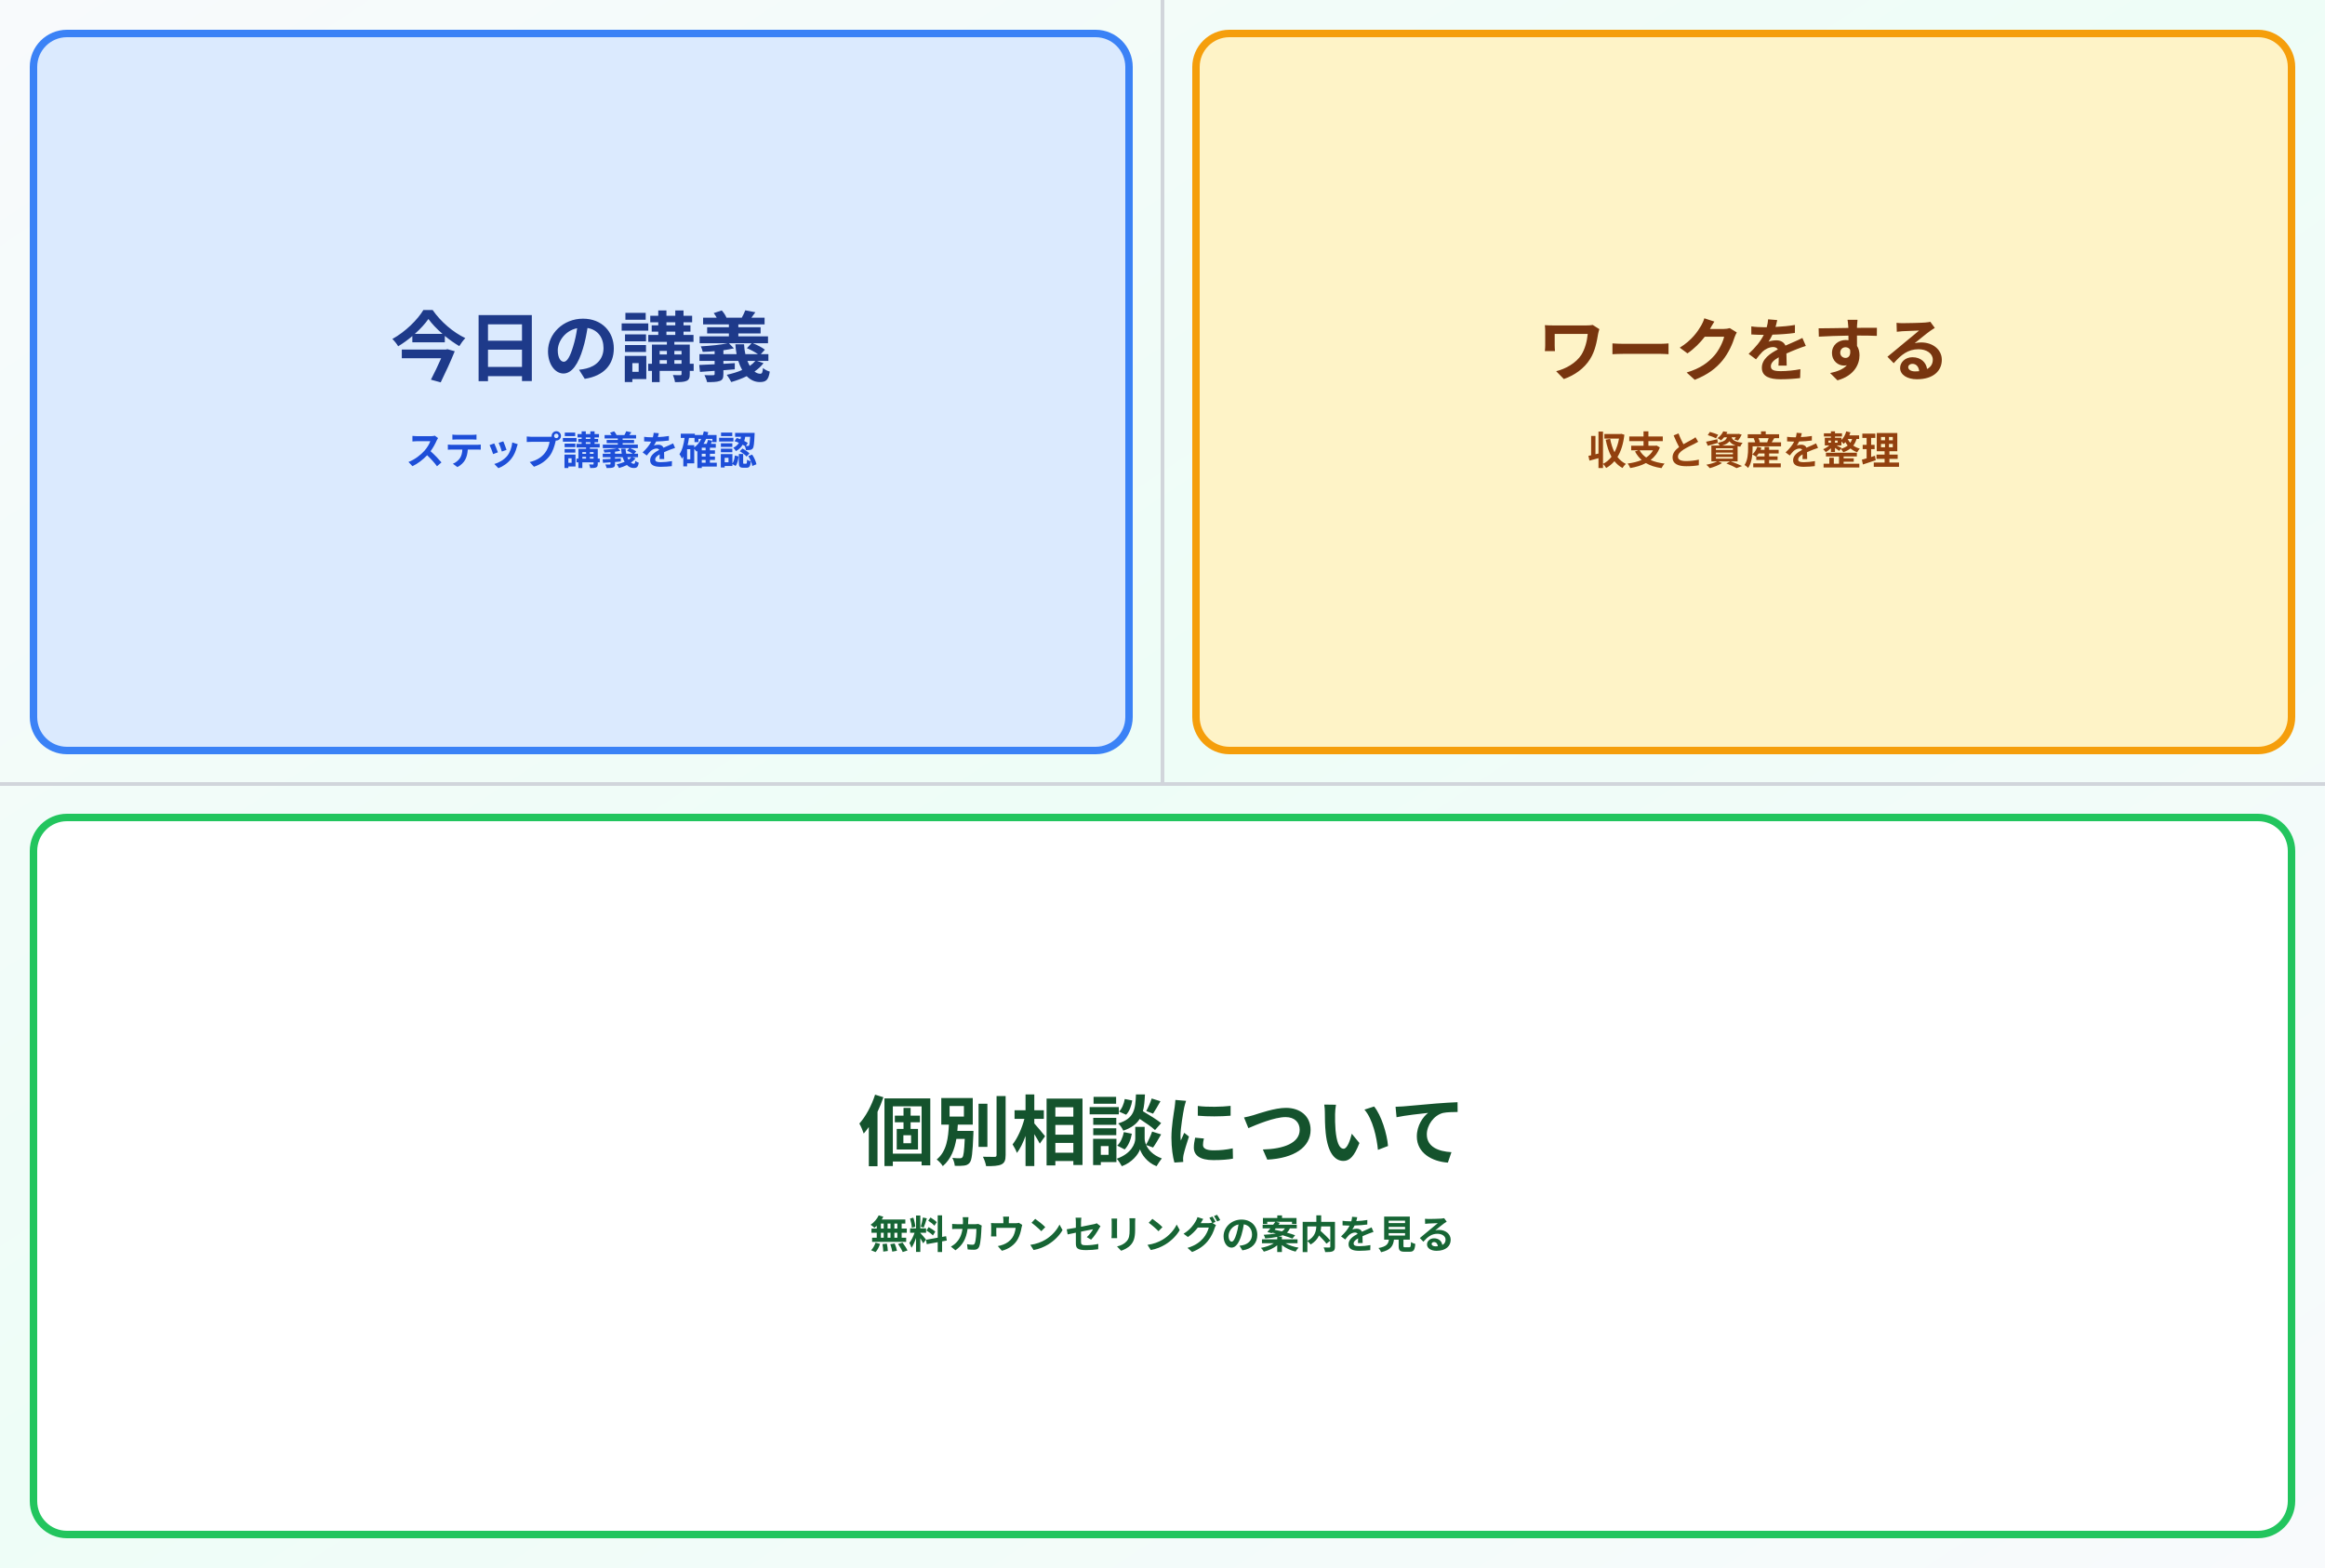
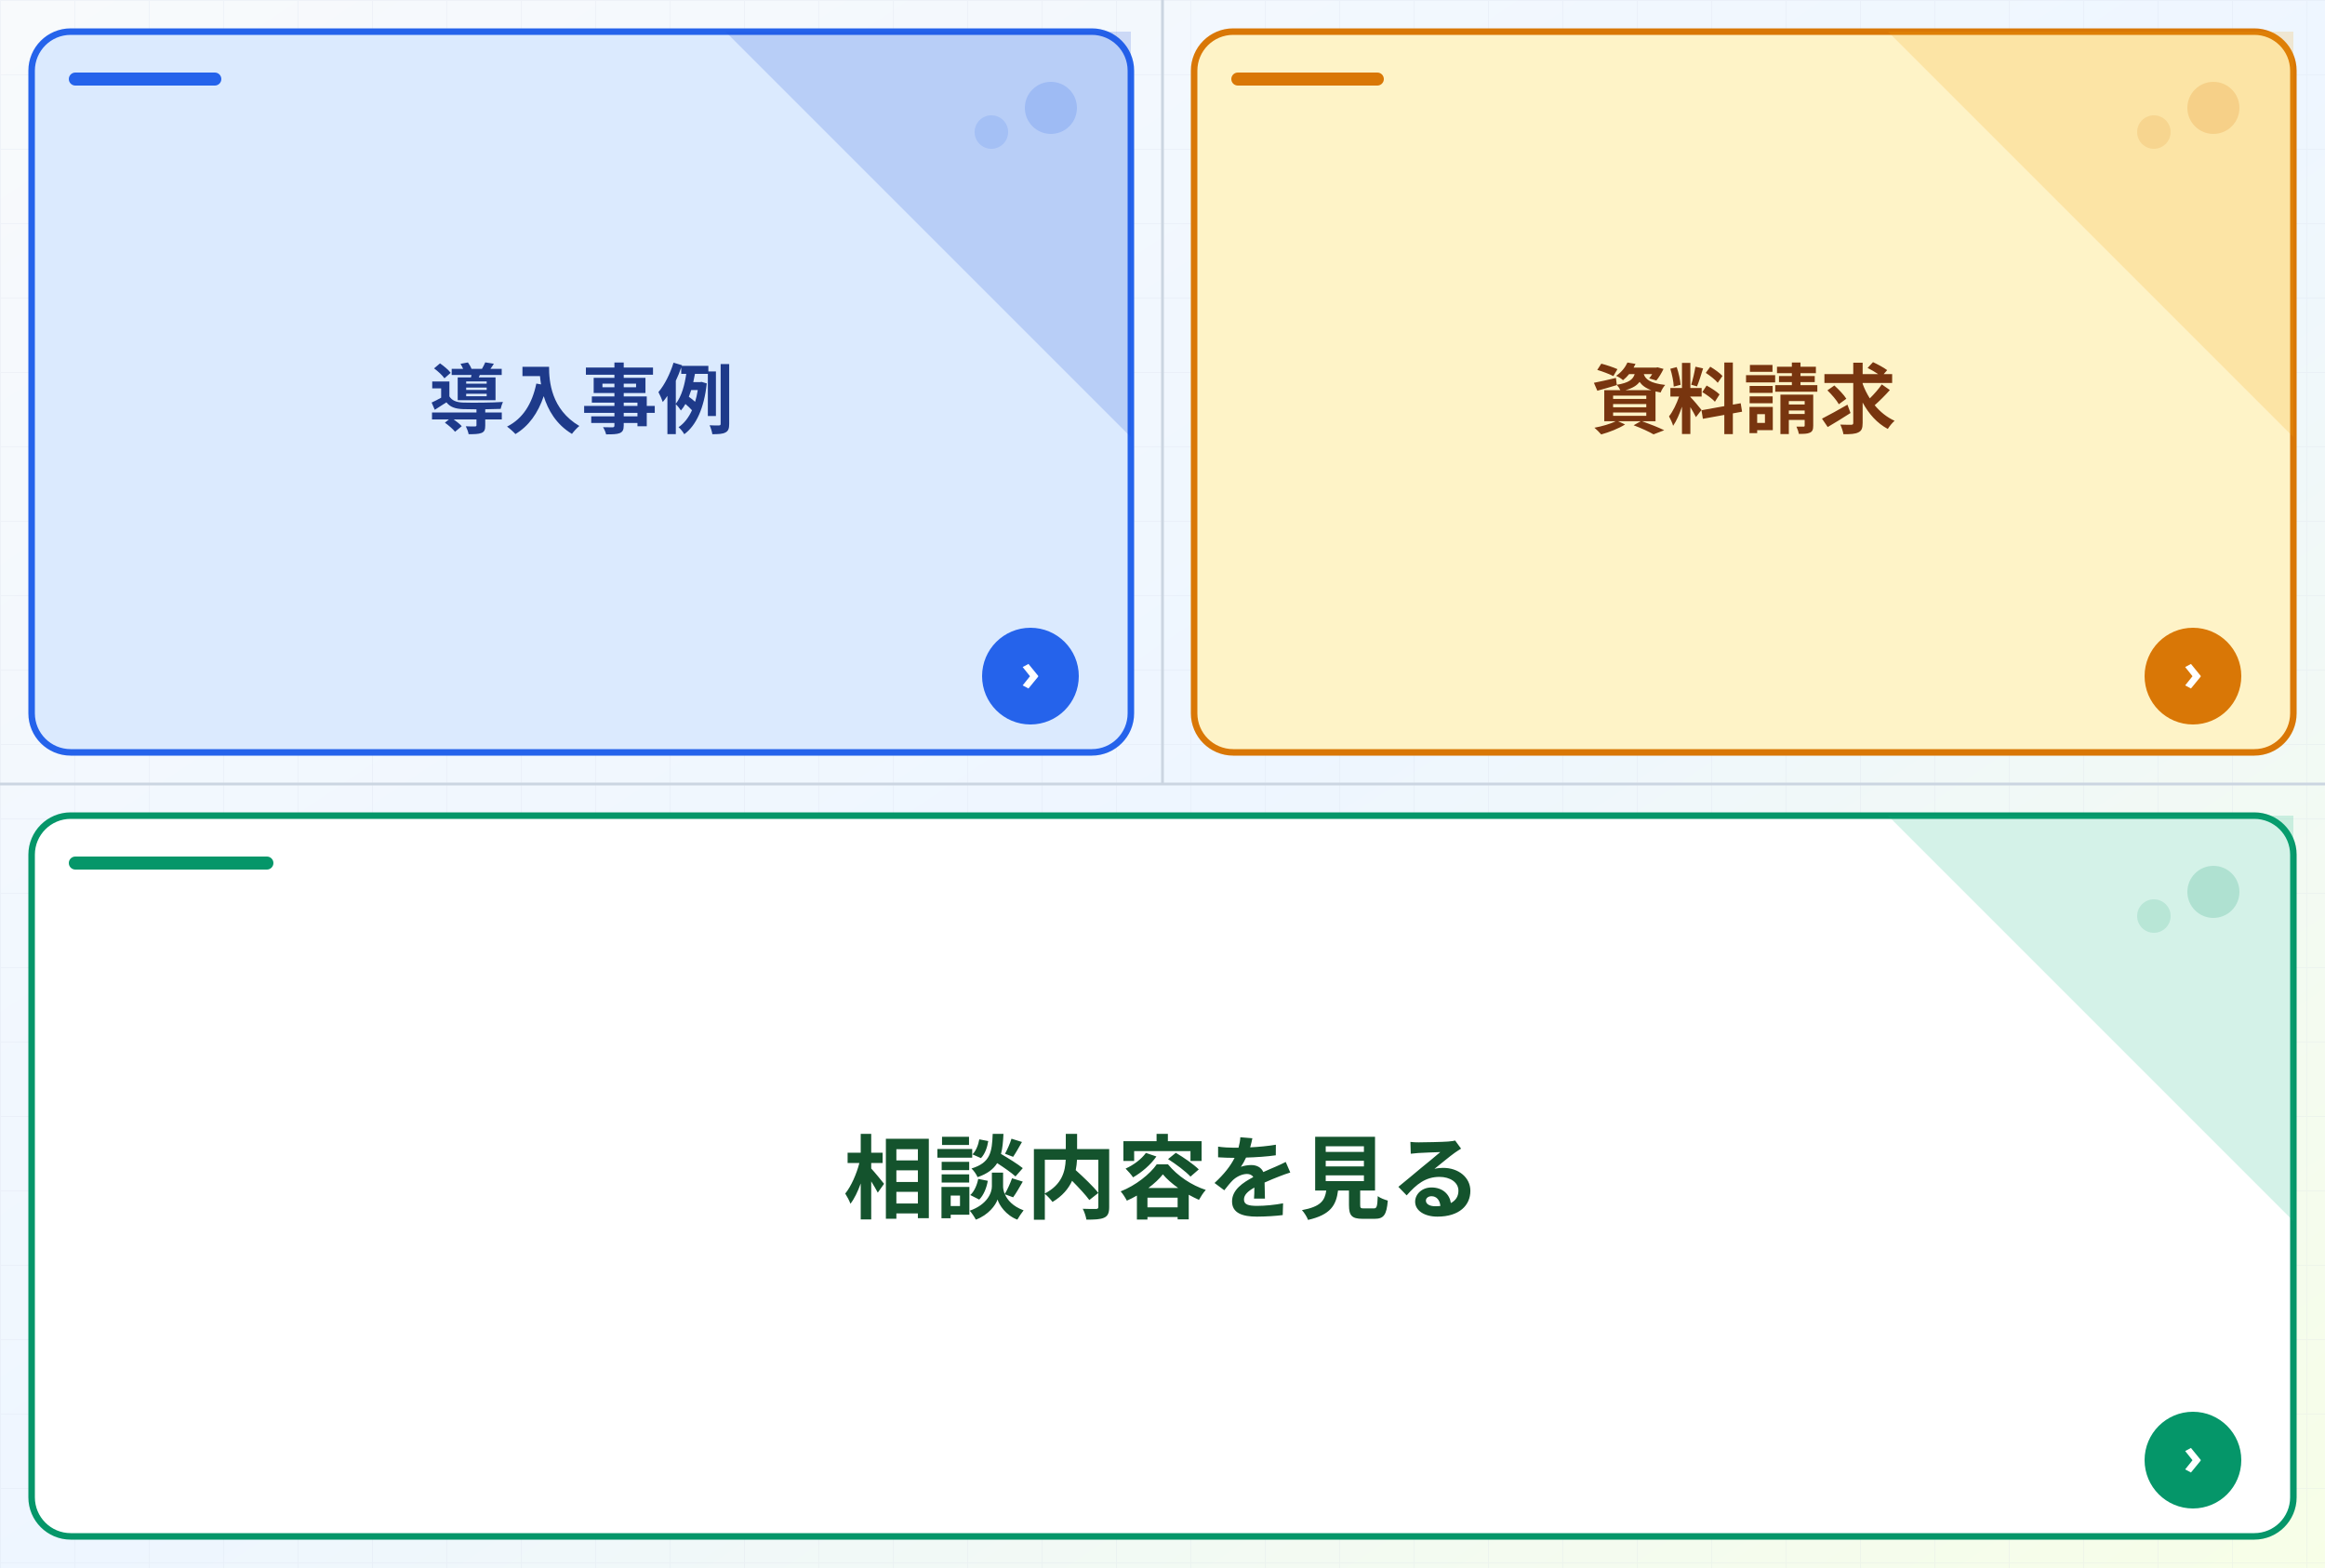
<svg xmlns="http://www.w3.org/2000/svg" width="2500" height="1686" viewBox="0 0 2500 1686">
  <defs>
    <linearGradient id="bg" x1="0" y1="0" x2="1" y2="1">
      <stop offset="0%" stop-color="#f8fafc" />
-       <stop offset="48%" stop-color="#eefdf7" />
-       <stop offset="100%" stop-color="#f8fafc" />
+       <stop offset="52%" stop-color="#eef6ff" />
+       <stop offset="100%" stop-color="#f7fee7" />
    </linearGradient>
+     <pattern id="grid" width="80" height="80" patternUnits="userSpaceOnUse">
+       <path d="M 80 0 L 0 0 0 80" fill="none" stroke="#cbd5e1" stroke-width="2" opacity="0.18" />
+     </pattern>
  </defs>
  <rect width="2500" height="1686" fill="url(#bg)" />
-   <text x="92" y="92" font-family="Hiragino Sans, AppleGothic, sans-serif" font-size="34" font-weight="700" fill="#0f172a">マネトレ大学</text>
-   <text x="2408" y="92" text-anchor="end" font-family="Hiragino Sans, AppleGothic, sans-serif" font-size="34" font-weight="700" fill="#475569">受講中メニュー</text>
-   <line x1="0" y1="843" x2="2500" y2="843" stroke="#d1d5db" stroke-width="4" />
-   <line x1="1250" y1="0" x2="1250" y2="843" stroke="#d1d5db" stroke-width="4" />
+   <rect width="2500" height="1686" fill="url(#grid)" />
+   <line x1="0" y1="843" x2="2500" y2="843" stroke="#cbd5e1" stroke-width="3" />
+   <line x1="1250" y1="0" x2="1250" y2="843" stroke="#cbd5e1" stroke-width="3" />
  <g>
-     <rect x="36" y="36" width="1178" height="771" rx="36" fill="#dbeafe" stroke="#3b82f6" stroke-width="8" />
-     <text x="625" y="403.5" text-anchor="middle" font-family="Hiragino Sans, AppleGothic, sans-serif" font-size="82" font-weight="800" fill="#1e3a8a">今日の講義</text>
-     <text x="625" y="499.5" text-anchor="middle" font-family="Hiragino Sans, AppleGothic, sans-serif" font-size="42" font-weight="600" fill="#1d4ed8">ステップ講義を確認</text>
+     <rect x="34" y="34" width="1182" height="775" rx="42" fill="#dbeafe" stroke="#2563eb" stroke-width="7" />
+     <path d="M 780 34 L 1216 34 L 1216 470 Z" fill="#1d4ed8" opacity="0.18" />
+     <rect x="74" y="78" width="164" height="14" rx="7" fill="#2563eb" />
+     <circle cx="1130" cy="116" r="28" fill="#2563eb" opacity="0.18" />
+     <circle cx="1066" cy="142" r="18" fill="#2563eb" opacity="0.14" />
+     <text x="625" y="459.5" text-anchor="middle" font-family="Hiragino Sans, AppleGothic, sans-serif" font-size="82" font-weight="900" fill="#1e3a8a">導入事例</text>
+     <circle cx="1108" cy="727" r="52" fill="#2563eb" />
+     <text x="1108" y="743" text-anchor="middle" font-family="Hiragino Sans, AppleGothic, sans-serif" font-size="58" font-weight="900" fill="#ffffff">›</text>
  </g>
  <g>
-     <rect x="1286" y="36" width="1178" height="771" rx="36" fill="#fef3c7" stroke="#f59e0b" stroke-width="8" />
-     <text x="1875" y="403.5" text-anchor="middle" font-family="Hiragino Sans, AppleGothic, sans-serif" font-size="74" font-weight="800" fill="#78350f">ワークをする</text>
-     <text x="1875" y="499.5" text-anchor="middle" font-family="Hiragino Sans, AppleGothic, sans-serif" font-size="42" font-weight="600" fill="#92400e">収支と資産を整理</text>
+     <rect x="1284" y="34" width="1182" height="775" rx="42" fill="#fef3c7" stroke="#d97706" stroke-width="7" />
+     <path d="M 2030 34 L 2466 34 L 2466 470 Z" fill="#f59e0b" opacity="0.18" />
+     <rect x="1324" y="78" width="164" height="14" rx="7" fill="#d97706" />
+     <circle cx="2380" cy="116" r="28" fill="#d97706" opacity="0.18" />
+     <circle cx="2316" cy="142" r="18" fill="#d97706" opacity="0.14" />
+     <text x="1875" y="459.5" text-anchor="middle" font-family="Hiragino Sans, AppleGothic, sans-serif" font-size="82" font-weight="900" fill="#78350f">資料請求</text>
+     <circle cx="2358" cy="727" r="52" fill="#d97706" />
+     <text x="2358" y="743" text-anchor="middle" font-family="Hiragino Sans, AppleGothic, sans-serif" font-size="58" font-weight="900" fill="#ffffff">›</text>
  </g>
  <g>
-     <rect x="36" y="879" width="2428" height="771" rx="36" fill="#ffffff" stroke="#22c55e" stroke-width="8" />
-     <text x="1250" y="1246.5" text-anchor="middle" font-family="Hiragino Sans, AppleGothic, sans-serif" font-size="82" font-weight="800" fill="#14532d">個別相談について</text>
-     <text x="1250" y="1342.5" text-anchor="middle" font-family="Hiragino Sans, AppleGothic, sans-serif" font-size="42" font-weight="600" fill="#166534">無料カウンセリングの案内を見る</text>
+     <rect x="34" y="877" width="2432" height="775" rx="42" fill="#ffffff" stroke="#059669" stroke-width="7" />
+     <path d="M 2030 877 L 2466 877 L 2466 1313 Z" fill="#10b981" opacity="0.18" />
+     <rect x="74" y="921" width="220" height="14" rx="7" fill="#059669" />
+     <circle cx="2380" cy="959" r="28" fill="#059669" opacity="0.18" />
+     <circle cx="2316" cy="985" r="18" fill="#059669" opacity="0.14" />
+     <text x="1250" y="1302.5" text-anchor="middle" font-family="Hiragino Sans, AppleGothic, sans-serif" font-size="98" font-weight="900" fill="#14532d">相談内容を見る</text>
+     <circle cx="2358" cy="1570" r="52" fill="#059669" />
+     <text x="2358" y="1586" text-anchor="middle" font-family="Hiragino Sans, AppleGothic, sans-serif" font-size="58" font-weight="900" fill="#ffffff">›</text>
  </g>
</svg>
